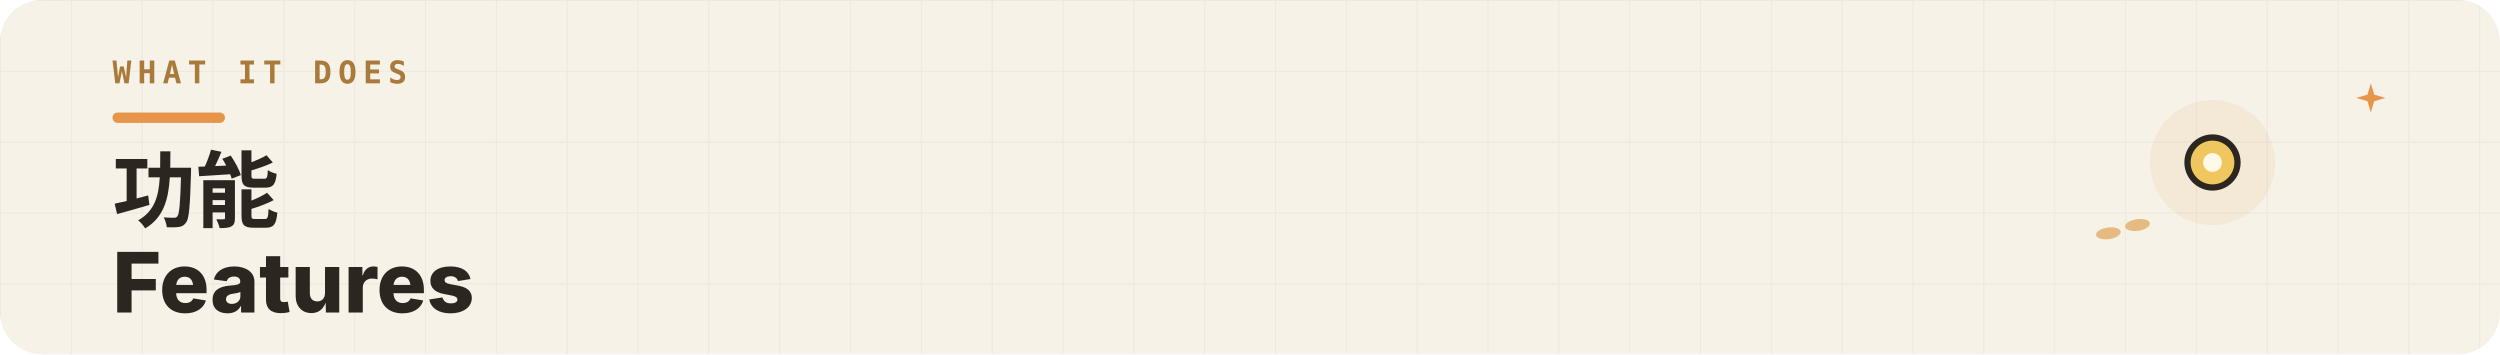
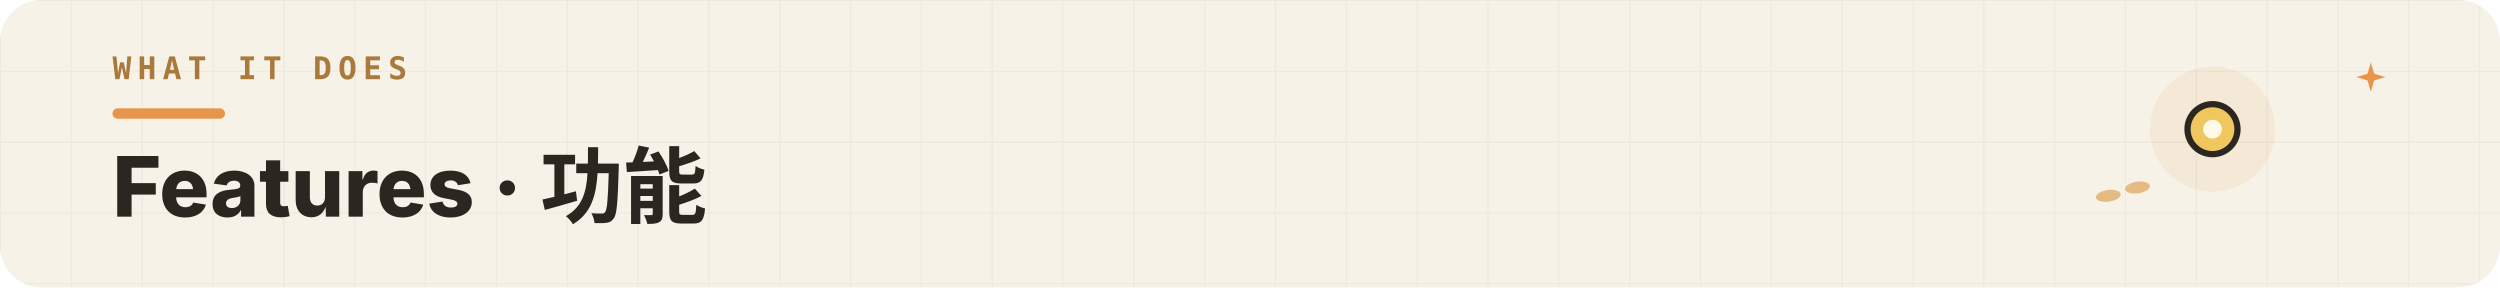
- <svg xmlns="http://www.w3.org/2000/svg" width="1200" height="170" viewBox="0 0 1200 170" role="img" aria-label="Features · 功能">
+ <svg xmlns="http://www.w3.org/2000/svg" width="1200" height="138" viewBox="0 0 1200 138" role="img" aria-label="Features · 功能">
  <defs>
    <pattern id="g" width="34" height="34" patternUnits="userSpaceOnUse">
      <path d="M34 0H0V34" fill="none" stroke="#2B2620" stroke-opacity="0.045" />
    </pattern>
  </defs>
-   <rect width="1200" height="170" rx="20" fill="#F6F2E8" />
-   <rect width="1200" height="170" rx="20" fill="url(#g)" />
-   <text x="54" y="40" font-family="ui-monospace, 'SF Mono', Menlo, monospace" font-size="15" font-weight="700" letter-spacing="3" fill="#A97A3B">WHAT IT DOES</text>
-   <rect x="54" y="54" width="54" height="5" rx="2.5" fill="#E8954C" />
-   <text x="54" y="106" font-family="-apple-system, BlinkMacSystemFont, 'Segoe UI', 'PingFang SC', sans-serif" font-size="40" font-weight="800" fill="#2B2620">功能</text>
-   <text x="54" y="150" font-family="-apple-system, BlinkMacSystemFont, 'Segoe UI', sans-serif" font-size="40" font-weight="800" fill="#2B2620">Features</text>
-   <circle cx="1062" cy="78" r="30" fill="#E8954C" opacity="0.12" />
-   <circle cx="1062" cy="78" r="12" fill="#F0C75F" stroke="#2B2620" stroke-width="3" />
-   <circle cx="1062" cy="78" r="4.5" fill="#FFF9E8" />
-   <ellipse cx="1012" cy="112" rx="6" ry="2.8" fill="#D98E2B" opacity="0.55" transform="rotate(-8 1012 112)" />
-   <ellipse cx="1026" cy="108" rx="6" ry="2.8" fill="#D98E2B" opacity="0.55" transform="rotate(-8 1026 108)" />
-   <path d="M1138 40 L1139.6 45.4 L1145 47 L1139.6 48.6 L1138 54 L1136.4 48.6 L1131 47 L1136.4 45.4 Z" fill="#E8954C" />
+   <rect width="1200" height="138" rx="20" fill="#F6F2E8" />
+   <rect width="1200" height="138" rx="20" fill="url(#g)" />
+   <text x="54" y="38" font-family="ui-monospace, 'SF Mono', Menlo, monospace" font-size="15" font-weight="700" letter-spacing="3" fill="#A97A3B">WHAT IT DOES</text>
+   <rect x="54" y="52" width="54" height="5" rx="2.5" fill="#E8954C" />
+   <text x="54" y="104" font-family="-apple-system, BlinkMacSystemFont, 'Segoe UI', 'PingFang SC', sans-serif" font-size="40" font-weight="800" fill="#2B2620">Features · 功能</text>
+   <circle cx="1062" cy="62" r="30" fill="#E8954C" opacity="0.12" />
+   <circle cx="1062" cy="62" r="12" fill="#F0C75F" stroke="#2B2620" stroke-width="3" />
+   <circle cx="1062" cy="62" r="4.5" fill="#FFF9E8" />
+   <ellipse cx="1012" cy="94" rx="6" ry="2.8" fill="#D98E2B" opacity="0.55" transform="rotate(-8 1012 94)" />
+   <ellipse cx="1026" cy="90" rx="6" ry="2.8" fill="#D98E2B" opacity="0.55" transform="rotate(-8 1026 90)" />
+   <path d="M1138 30 L1139.6 35.4 L1145 37 L1139.6 38.6 L1138 44 L1136.4 38.6 L1131 37 L1136.4 35.4 Z" fill="#E8954C" />
</svg>
